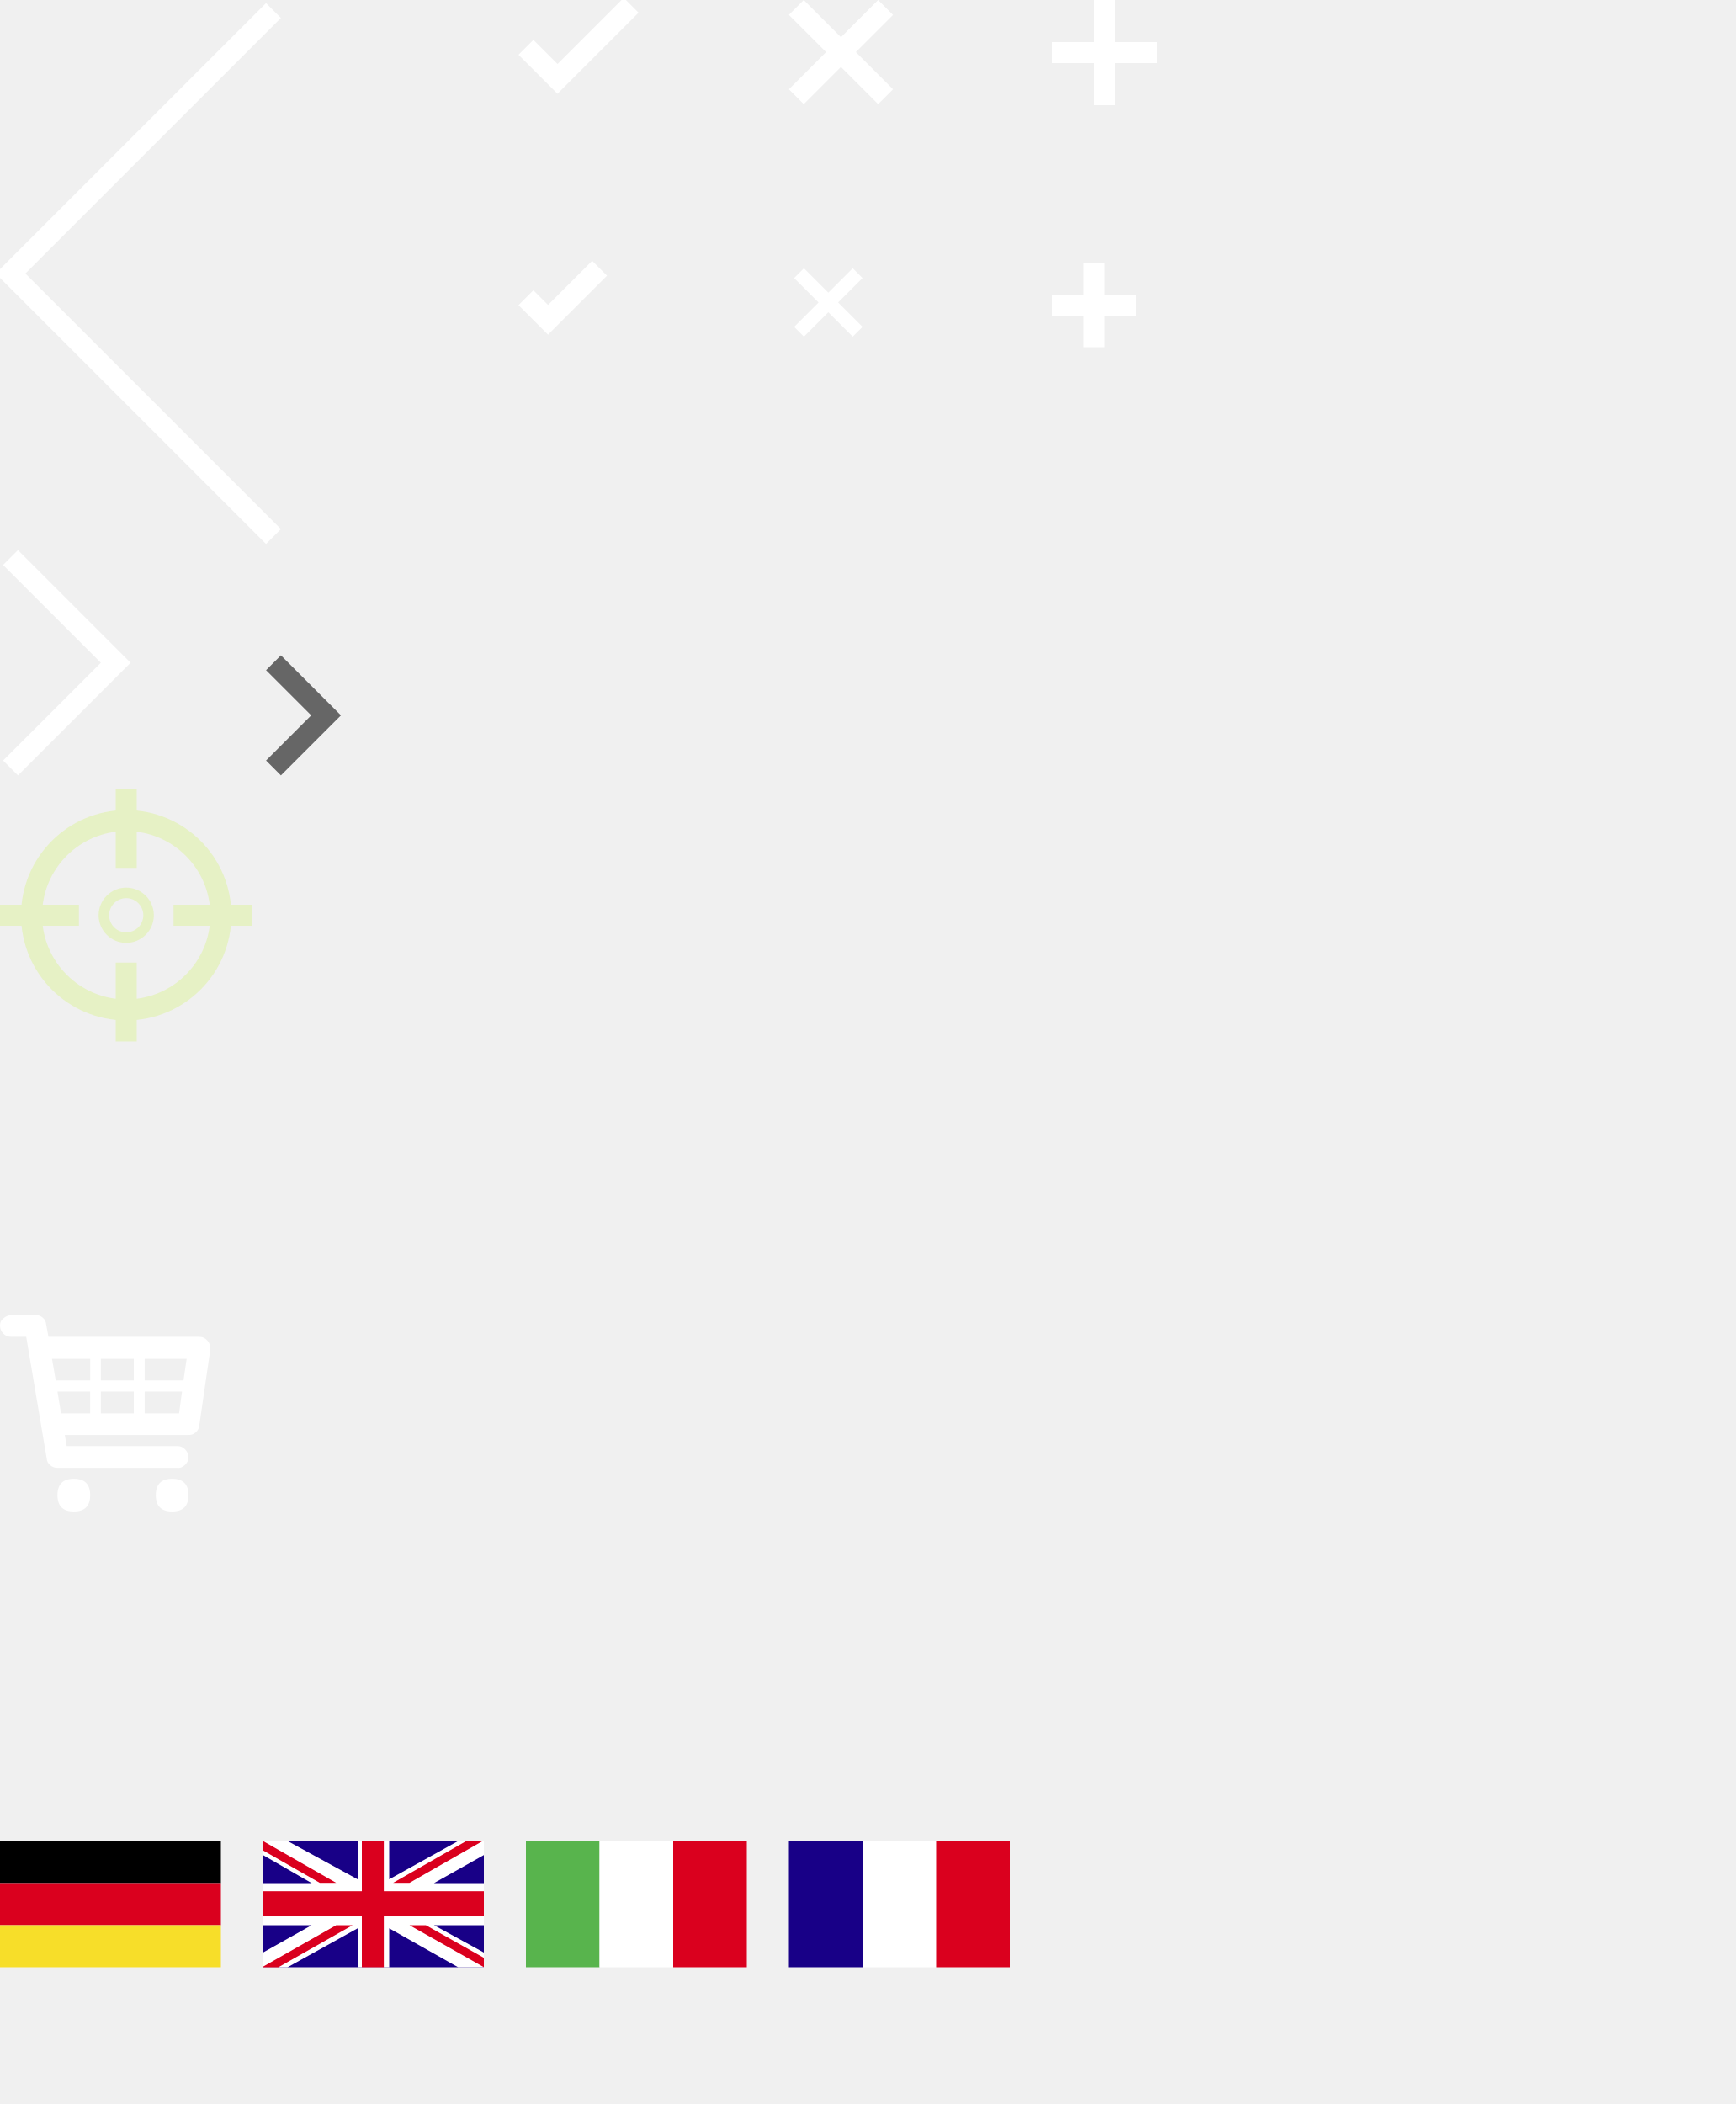
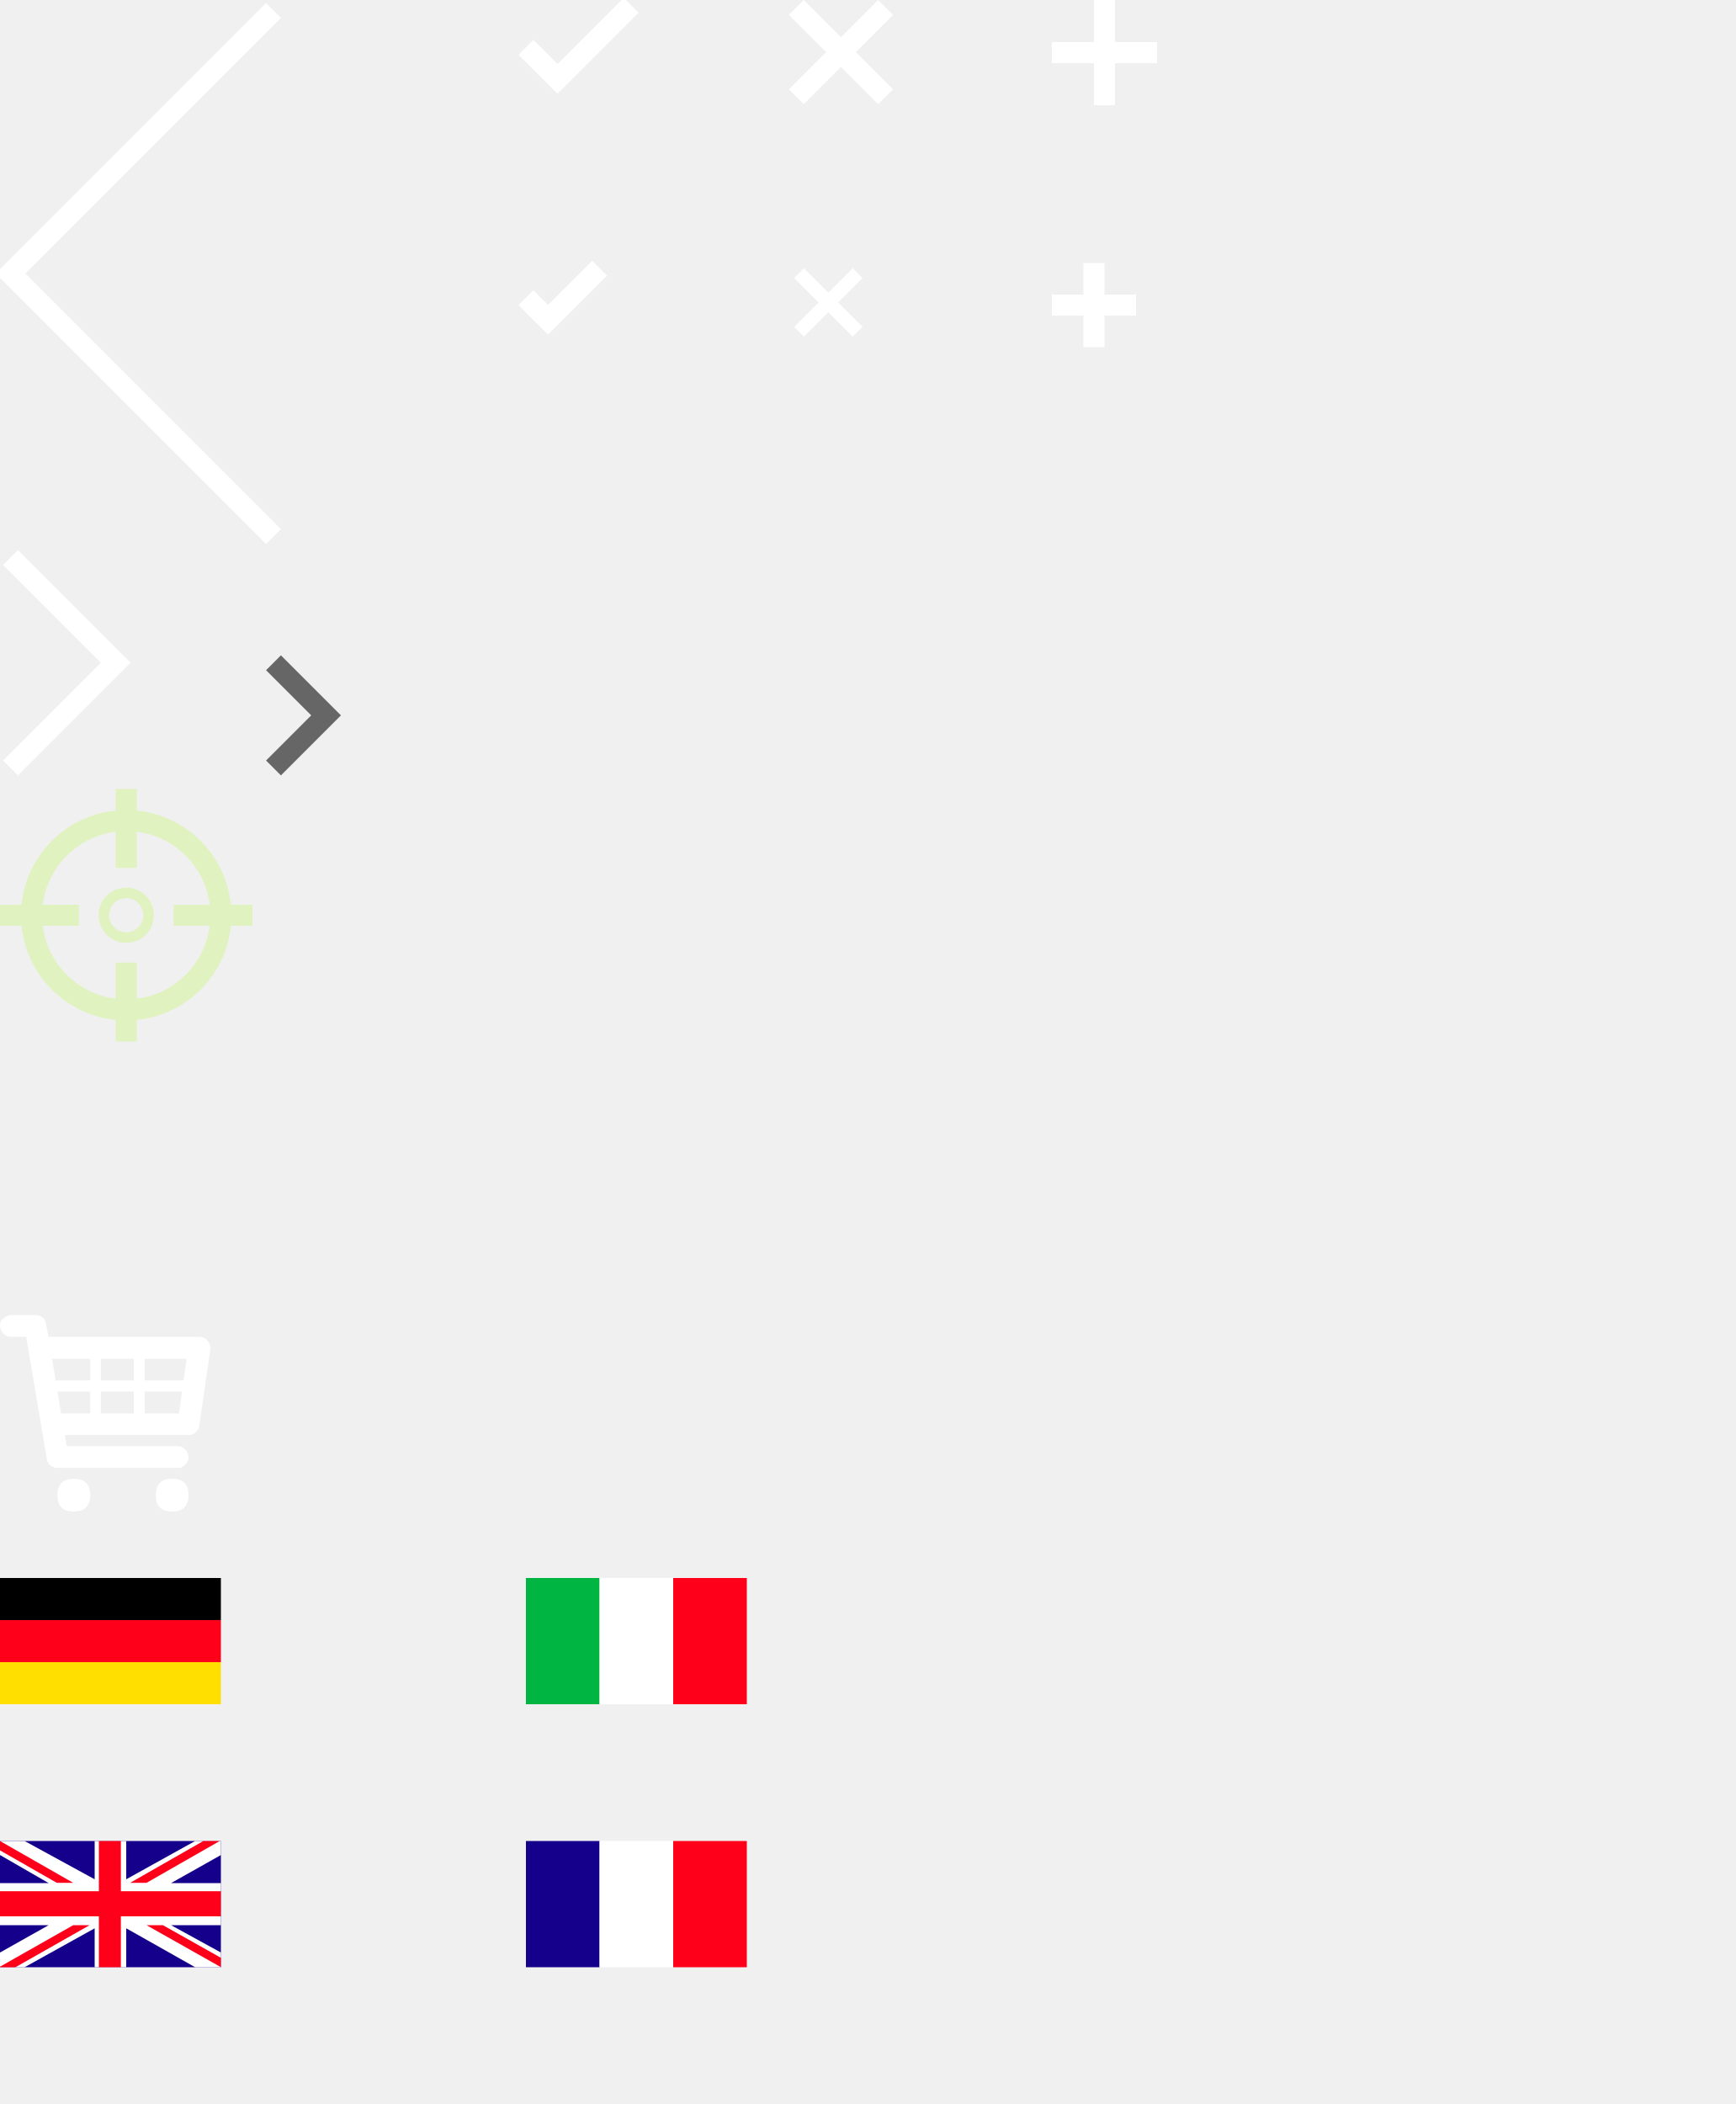
<svg xmlns="http://www.w3.org/2000/svg" version="1.1" x="0px" y="0px" width="165px" height="200px" viewBox="0 0 165 200" enable-background="new 0 0 165 200" xml:space="preserve">
  <g id="BACKGROUND" display="none">
    <rect display="inline" fill="#808080" width="165" height="1350" />
  </g>
  <g id="ELEMENTS">
    <g>
      <rect x="100" y="28" fill="#FFFFFF" width="8" height="2" />
      <rect x="103" y="25" fill="#FFFFFF" width="2" height="8" />
    </g>
    <polygon fill="#FFFFFF" points="84.899,1.416 83.484,0 79.949,3.536 76.414,0 75,1.416 78.535,4.951 75,8.486 76.414,9.9    79.949,6.365 83.484,9.9 84.899,8.486 81.364,4.951  " />
    <polygon fill="#FFFFFF" points="82,26.431 81.07,25.5 78.749,27.821 76.428,25.5 75.5,26.431 77.821,28.751 75.5,31.073 76.428,32    78.749,29.679 81.07,32 82,31.073 79.679,28.751  " />
    <g>
      <rect x="100" y="4" fill="#FFFFFF" width="10" height="2" />
      <rect x="104" fill="#FFFFFF" width="2" height="10" />
    </g>
    <g>
-       <circle fill="none" stroke="#E6F1C5" stroke-width="2" stroke-miterlimit="10" cx="12" cy="87" r="9" />
+       <circle fill="none" stroke="#E0F2BF" stroke-width="2" stroke-miterlimit="10" cx="12" cy="87" r="9" />
      <g>
-         <path fill="#E6F1C5" d="M12,85.375c0.896,0,1.625,0.729,1.625,1.625S12.896,88.625,12,88.625S10.375,87.896,10.375,87     S11.104,85.375,12,85.375 M12,84.375c-1.45,0-2.625,1.175-2.625,2.625S10.55,89.625,12,89.625S14.625,88.45,14.625,87     S13.45,84.375,12,84.375L12,84.375z" />
+         <path fill="#E0F2BF" d="M12,85.375c0.896,0,1.625,0.729,1.625,1.625S12.896,88.625,12,88.625S10.375,87.896,10.375,87     S11.104,85.375,12,85.375 M12,84.375c-1.45,0-2.625,1.175-2.625,2.625S10.55,89.625,12,89.625S14.625,88.45,14.625,87     S13.45,84.375,12,84.375L12,84.375z" />
      </g>
-       <line fill="none" stroke="#E6F1C5" stroke-width="2" stroke-miterlimit="10" x1="12" y1="75" x2="12" y2="82.5" />
-       <line fill="none" stroke="#E6F1C5" stroke-width="2" stroke-miterlimit="10" x1="12" y1="91.5" x2="12" y2="99" />
-       <line fill="none" stroke="#E6F1C5" stroke-width="2" stroke-miterlimit="10" x1="24" y1="87" x2="16.5" y2="87" />
-       <line fill="none" stroke="#E6F1C5" stroke-width="2" stroke-miterlimit="10" x1="7.5" y1="87" x2="0" y2="87" />
+       <line fill="none" stroke="#E0F2BF" stroke-width="2" stroke-miterlimit="10" x1="12" y1="75" x2="12" y2="82.5" />
+       <line fill="none" stroke="#E0F2BF" stroke-width="2" stroke-miterlimit="10" x1="12" y1="91.5" x2="12" y2="99" />
+       <line fill="none" stroke="#E0F2BF" stroke-width="2" stroke-miterlimit="10" x1="24" y1="87" x2="16.5" y2="87" />
+       <line fill="none" stroke="#E0F2BF" stroke-width="2" stroke-miterlimit="10" x1="7.5" y1="87" x2="0" y2="87" />
    </g>
    <polyline fill="none" stroke="#FFFFFF" stroke-width="2" stroke-miterlimit="10" points="1,53 11,63 1,73  " />
    <polyline fill="none" stroke="#666666" stroke-width="2" stroke-miterlimit="10" points="26,63 31,68 26,73  " />
    <polyline fill="none" stroke="#FFFFFF" stroke-width="2" stroke-miterlimit="10" points="26,51 1,26 26,1  " />
    <polyline fill="none" stroke="#FFFFFF" stroke-width="2" stroke-miterlimit="10" points="60,0.5 53,7.5 50,4.5  " />
    <polyline fill="none" stroke="#FFFFFF" stroke-width="2" stroke-miterlimit="10" points="57,25.5 52.1,30.4 50,28.3  " />
    <g>
      <path fill="#FFFFFF" d="M18.94,127.074c0.305,0,0.564,0.12,0.777,0.358c0.212,0.24,0.305,0.52,0.279,0.838l-1.056,7.275    c-0.027,0.241-0.14,0.447-0.34,0.619c-0.2,0.173-0.425,0.253-0.678,0.24H6.162l0.18,1.057h10.525c0.292,0,0.538,0.106,0.737,0.319    c0.2,0.212,0.306,0.451,0.318,0.717c0.014,0.266-0.092,0.513-0.318,0.738c-0.226,0.225-0.472,0.326-0.737,0.298H5.463    c-0.266,0-0.498-0.086-0.698-0.26c-0.2-0.171-0.306-0.371-0.319-0.597l-1.953-11.603H1.058c-0.292,0-0.538-0.1-0.737-0.298    c-0.2-0.2-0.306-0.447-0.32-0.739c-0.014-0.291,0.093-0.53,0.32-0.716c0.225-0.188,0.471-0.292,0.737-0.32H3.37    c0.252,0,0.479,0.079,0.678,0.24c0.199,0.16,0.312,0.372,0.338,0.638l0.22,1.196H18.94z M8.573,129.166H4.945l0.359,2.094    c0.04-0.027,0.093-0.04,0.16-0.04h3.11V129.166z M5.463,132.276l0.339,2.074h2.771v-2.074H5.463z M5.463,142.125    c0-1.036,0.518-1.556,1.555-1.556c1.037,0,1.555,0.52,1.555,1.556c0,1.035-0.518,1.554-1.555,1.554    C5.981,143.679,5.463,143.161,5.463,142.125z M12.719,129.166H9.591v2.054h3.128V129.166z M12.719,132.276H9.591v2.074h3.128    V132.276z M17.744,129.166h-3.987v2.054h3.688L17.744,129.166z M13.756,134.35h3.268l0.281-2.074h-3.549V134.35z M14.812,142.125    c0-1.036,0.519-1.556,1.555-1.556c1.036,0,1.554,0.52,1.554,1.556c0,1.035-0.518,1.554-1.554,1.554    C15.331,143.679,14.812,143.161,14.812,142.125z" />
    </g>
    <g>
-       <rect y="175" width="21" height="3.999" />
-       <rect y="178.999" fill="#DA001E" width="21" height="4.001" />
-       <rect y="183" fill="#F7DE29" width="21" height="4" />
-     </g>
-     <g>
-       <rect x="25" y="175" fill="#180087" width="21" height="12" />
-       <polygon fill="#FFFFFF" points="46,179 41.263,179 46,176.334 46,175 43.554,175 37,178.639 37,175 34,175 34,178.639 27.336,175     25,175 25,176.334 29.626,179 25,179 25,183 29.627,183 25,185.602 25,187 27.336,187 34,183.299 34,187 37,187 37,183.298     43.554,187 46,187 46,185.602 41.262,183 46,183   " />
-       <polygon fill="#DA001E" points="36.49,175 36.49,179.775 46,179.775 46,182.161 36.49,182.161 36.49,187 34.4,187 34.4,182.161     25,182.161 25,179.775 34.4,179.775 34.4,175   " />
-       <polygon fill="#DA001E" points="31.963,178.978 30.406,178.978 25,175.891 25,175   " />
-       <polygon fill="#DA001E" points="45.889,175 38.927,178.978 37.37,178.978 44.332,175   " />
-       <polygon fill="#DA001E" points="46,186.102 40.483,183 38.927,183 46,186.992   " />
-       <polygon fill="#DA001E" points="31.963,183 25,186.947 25,187 26.465,187 33.521,183   " />
-     </g>
-     <g>
-       <rect x="50" y="175" fill="#58B44D" width="7" height="12" />
+       <rect y="150" width="21" height="3.999" />
+       <rect y="153.999" fill="#FE0019" width="21" height="4.001" />
+       <rect y="158" fill="#FFDF00" width="21" height="4" />
+     </g>
+     <g>
+       <rect y="175" fill="#15008B" width="21" height="12" />
+       <polygon fill="#FFFFFF" points="21,179 16.263,179 21,176.334 21,175 18.554,175 12,178.639 12,175 9,175 9,178.639 2.336,175     0,175 0,176.334 4.626,179 0,179 0,183 4.627,183 0,185.602 0,187 2.336,187 9,183.299 9,187 12,187 12,183.298 18.554,187     21,187 21,185.602 16.262,183 21,183   " />
+       <polygon fill="#FE0019" points="11.49,175 11.49,179.775 21,179.775 21,182.161 11.49,182.161 11.49,187 9.4,187 9.4,182.161     0,182.161 0,179.775 9.4,179.775 9.4,175   " />
+       <polygon fill="#FE0019" points="6.963,178.978 5.406,178.978 0,175.891 0,175   " />
+       <polygon fill="#FE0019" points="20.889,175 13.927,178.978 12.37,178.978 19.332,175   " />
+       <polygon fill="#FE0019" points="21,186.102 15.483,183 13.927,183 21,186.992   " />
+       <polygon fill="#FE0019" points="6.963,183 0,186.947 0,187 1.465,187 8.521,183   " />
+     </g>
+     <g>
+       <rect x="50" y="150" fill="#00B542" width="7" height="12" />
+       <rect x="57" y="150" fill="#FFFFFF" width="7" height="12" />
+       <rect x="64" y="150" fill="#FE0019" width="7" height="12" />
+     </g>
+     <g>
+       <rect x="50" y="175" fill="#15008B" width="7" height="12" />
      <rect x="57" y="175" fill="#FFFFFF" width="7" height="12" />
-       <rect x="64" y="175" fill="#DA001E" width="7" height="12" />
-     </g>
-     <g>
-       <rect x="75" y="175" fill="#180087" width="7" height="12" />
-       <rect x="82" y="175" fill="#FFFFFF" width="7" height="12" />
-       <rect x="89" y="175" fill="#DA001E" width="7" height="12" />
+       <rect x="64" y="175" fill="#FE0019" width="7" height="12" />
    </g>
  </g>
  <g id="GRID" display="none">
    <line display="inline" fill="none" stroke="#00FFFF" x1="-80" y1="-0.5" x2="718" y2="-0.5" />
    <text transform="matrix(1 0 0 1 -86.104 1)" display="inline" fill="#00FFFF" font-family="'Silkscreen'" font-size="8">0</text>
    <text transform="matrix(1 0 0 1 -86.3281 -16)" display="inline" fill="#00FFFF" font-family="'Silkscreen'" font-size="8">Y</text>
    <text transform="matrix(1 0 0 1 -2 -83.6201)" display="inline" fill="#00FFFF" font-family="'Silkscreen'" font-size="8">0</text>
    <text transform="matrix(1 0 0 1 -22 -83.6201)" display="inline" fill="#00FFFF" font-family="'Silkscreen'" font-size="8">X</text>
-     <line display="inline" fill="none" stroke="#A6FFFF" x1="-80" y1="24.5" x2="718" y2="24.5" />
-     <text transform="matrix(1 0 0 1 -90.208 26)" display="inline" fill="#A6FFFF" font-family="'Silkscreen'" font-size="8">25</text>
-     <line display="inline" fill="none" stroke="#A6FFFF" x1="-80" y1="49.5" x2="718" y2="49.5" />
-     <text transform="matrix(1 0 0 1 -90.208 51)" display="inline" fill="#A6FFFF" font-family="'Silkscreen'" font-size="8">50</text>
-     <line display="inline" fill="none" stroke="#A6FFFF" x1="-80" y1="74.5" x2="718" y2="74.5" />
-     <text transform="matrix(1 0 0 1 -90.208 76)" display="inline" fill="#A6FFFF" font-family="'Silkscreen'" font-size="8">75</text>
+     <line display="inline" fill="none" stroke="#6BFFFF" x1="-80" y1="24.5" x2="718" y2="24.5" />
+     <text transform="matrix(1 0 0 1 -90.208 26)" display="inline" fill="#6BFFFF" font-family="'Silkscreen'" font-size="8">25</text>
+     <line display="inline" fill="none" stroke="#6BFFFF" x1="-80" y1="49.5" x2="718" y2="49.5" />
+     <text transform="matrix(1 0 0 1 -90.208 51)" display="inline" fill="#6BFFFF" font-family="'Silkscreen'" font-size="8">50</text>
+     <line display="inline" fill="none" stroke="#6BFFFF" x1="-80" y1="74.5" x2="718" y2="74.5" />
+     <text transform="matrix(1 0 0 1 -90.208 76)" display="inline" fill="#6BFFFF" font-family="'Silkscreen'" font-size="8">75</text>
    <line display="inline" fill="none" stroke="#00FFFF" x1="-80" y1="99.5" x2="718" y2="99.5" />
    <text transform="matrix(1 0 0 1 -94.3115 101)" display="inline" fill="#00FFFF" font-family="'Silkscreen'" font-size="8">100</text>
-     <line display="inline" fill="none" stroke="#A6FFFF" x1="-80" y1="124.5" x2="718" y2="124.5" />
-     <text transform="matrix(1 0 0 1 -94.3115 126)" display="inline" fill="#A6FFFF" font-family="'Silkscreen'" font-size="8">125</text>
-     <line display="inline" fill="none" stroke="#A6FFFF" x1="-80" y1="149.5" x2="718" y2="149.5" />
-     <text transform="matrix(1 0 0 1 -94.3115 151)" display="inline" fill="#A6FFFF" font-family="'Silkscreen'" font-size="8">150</text>
-     <line display="inline" fill="none" stroke="#A6FFFF" x1="-80" y1="174.5" x2="718" y2="174.5" />
-     <text transform="matrix(1 0 0 1 -94.3115 176)" display="inline" fill="#A6FFFF" font-family="'Silkscreen'" font-size="8">175</text>
+     <line display="inline" fill="none" stroke="#6BFFFF" x1="-80" y1="124.5" x2="718" y2="124.5" />
+     <text transform="matrix(1 0 0 1 -94.3115 126)" display="inline" fill="#6BFFFF" font-family="'Silkscreen'" font-size="8">125</text>
+     <line display="inline" fill="none" stroke="#6BFFFF" x1="-80" y1="149.5" x2="718" y2="149.5" />
+     <text transform="matrix(1 0 0 1 -94.3115 151)" display="inline" fill="#6BFFFF" font-family="'Silkscreen'" font-size="8">150</text>
+     <line display="inline" fill="none" stroke="#6BFFFF" x1="-80" y1="174.5" x2="718" y2="174.5" />
+     <text transform="matrix(1 0 0 1 -94.3115 176)" display="inline" fill="#6BFFFF" font-family="'Silkscreen'" font-size="8">175</text>
    <line display="inline" fill="none" stroke="#00FFFF" x1="-80" y1="199.5" x2="718" y2="199.5" />
    <text transform="matrix(1 0 0 1 -94.3115 201)" display="inline" fill="#00FFFF" font-family="'Silkscreen'" font-size="8">200</text>
-     <line display="inline" fill="none" stroke="#A6FFFF" x1="-80" y1="224.5" x2="718" y2="224.5" />
-     <text transform="matrix(1 0 0 1 -94.3115 226)" display="inline" fill="#A6FFFF" font-family="'Silkscreen'" font-size="8">225</text>
-     <line display="inline" fill="none" stroke="#A6FFFF" x1="-80" y1="249.5" x2="718" y2="249.5" />
-     <text transform="matrix(1 0 0 1 -94.3115 251)" display="inline" fill="#A6FFFF" font-family="'Silkscreen'" font-size="8">250</text>
-     <line display="inline" fill="none" stroke="#A6FFFF" x1="-80" y1="274.5" x2="718" y2="274.5" />
-     <text transform="matrix(1 0 0 1 -94.3115 276)" display="inline" fill="#A6FFFF" font-family="'Silkscreen'" font-size="8">275</text>
+     <line display="inline" fill="none" stroke="#6BFFFF" x1="-80" y1="224.5" x2="718" y2="224.5" />
+     <text transform="matrix(1 0 0 1 -94.3115 226)" display="inline" fill="#6BFFFF" font-family="'Silkscreen'" font-size="8">225</text>
+     <line display="inline" fill="none" stroke="#6BFFFF" x1="-80" y1="249.5" x2="718" y2="249.5" />
+     <text transform="matrix(1 0 0 1 -94.3115 251)" display="inline" fill="#6BFFFF" font-family="'Silkscreen'" font-size="8">250</text>
+     <line display="inline" fill="none" stroke="#6BFFFF" x1="-80" y1="274.5" x2="718" y2="274.5" />
+     <text transform="matrix(1 0 0 1 -94.3115 276)" display="inline" fill="#6BFFFF" font-family="'Silkscreen'" font-size="8">275</text>
    <line display="inline" fill="none" stroke="#00FFFF" x1="-80" y1="299.5" x2="718" y2="299.5" />
    <text transform="matrix(1 0 0 1 -94.3115 301)" display="inline" fill="#00FFFF" font-family="'Silkscreen'" font-size="8">300</text>
-     <line display="inline" fill="none" stroke="#A6FFFF" x1="-80" y1="324.5" x2="718" y2="324.5" />
-     <text transform="matrix(1 0 0 1 -94.3115 326)" display="inline" fill="#A6FFFF" font-family="'Silkscreen'" font-size="8">325</text>
-     <line display="inline" fill="none" stroke="#A6FFFF" x1="-80" y1="349.5" x2="718" y2="349.5" />
-     <text transform="matrix(1 0 0 1 -94.3115 351)" display="inline" fill="#A6FFFF" font-family="'Silkscreen'" font-size="8">350</text>
-     <line display="inline" fill="none" stroke="#A6FFFF" x1="-80" y1="374.5" x2="718" y2="374.5" />
-     <text transform="matrix(1 0 0 1 -94.3115 376)" display="inline" fill="#A6FFFF" font-family="'Silkscreen'" font-size="8">375</text>
+     <line display="inline" fill="none" stroke="#6BFFFF" x1="-80" y1="324.5" x2="718" y2="324.5" />
+     <text transform="matrix(1 0 0 1 -94.3115 326)" display="inline" fill="#6BFFFF" font-family="'Silkscreen'" font-size="8">325</text>
+     <line display="inline" fill="none" stroke="#6BFFFF" x1="-80" y1="349.5" x2="718" y2="349.5" />
+     <text transform="matrix(1 0 0 1 -94.3115 351)" display="inline" fill="#6BFFFF" font-family="'Silkscreen'" font-size="8">350</text>
+     <line display="inline" fill="none" stroke="#6BFFFF" x1="-80" y1="374.5" x2="718" y2="374.5" />
+     <text transform="matrix(1 0 0 1 -94.3115 376)" display="inline" fill="#6BFFFF" font-family="'Silkscreen'" font-size="8">375</text>
    <line display="inline" fill="none" stroke="#00FFFF" x1="-80" y1="399.5" x2="718" y2="399.5" />
    <text transform="matrix(1 0 0 1 -94.3115 401)" display="inline" fill="#00FFFF" font-family="'Silkscreen'" font-size="8">400</text>
-     <line display="inline" fill="none" stroke="#A6FFFF" x1="-80" y1="424.5" x2="718" y2="424.5" />
-     <text transform="matrix(1 0 0 1 -94.3115 426)" display="inline" fill="#A6FFFF" font-family="'Silkscreen'" font-size="8">425</text>
-     <line display="inline" fill="none" stroke="#A6FFFF" x1="-80" y1="449.5" x2="718" y2="449.5" />
-     <text transform="matrix(1 0 0 1 -94.3115 451)" display="inline" fill="#A6FFFF" font-family="'Silkscreen'" font-size="8">450</text>
-     <line display="inline" fill="none" stroke="#A6FFFF" x1="-80" y1="474.5" x2="718" y2="474.5" />
-     <text transform="matrix(1 0 0 1 -94.3115 476)" display="inline" fill="#A6FFFF" font-family="'Silkscreen'" font-size="8">475</text>
+     <line display="inline" fill="none" stroke="#6BFFFF" x1="-80" y1="424.5" x2="718" y2="424.5" />
+     <text transform="matrix(1 0 0 1 -94.3115 426)" display="inline" fill="#6BFFFF" font-family="'Silkscreen'" font-size="8">425</text>
+     <line display="inline" fill="none" stroke="#6BFFFF" x1="-80" y1="449.5" x2="718" y2="449.5" />
+     <text transform="matrix(1 0 0 1 -94.3115 451)" display="inline" fill="#6BFFFF" font-family="'Silkscreen'" font-size="8">450</text>
+     <line display="inline" fill="none" stroke="#6BFFFF" x1="-80" y1="474.5" x2="718" y2="474.5" />
+     <text transform="matrix(1 0 0 1 -94.3115 476)" display="inline" fill="#6BFFFF" font-family="'Silkscreen'" font-size="8">475</text>
    <line display="inline" fill="none" stroke="#00FFFF" x1="-80" y1="499.5" x2="718" y2="499.5" />
    <text transform="matrix(1 0 0 1 -94.3115 501)" display="inline" fill="#00FFFF" font-family="'Silkscreen'" font-size="8">500</text>
-     <line display="inline" fill="none" stroke="#A6FFFF" x1="-80" y1="524.5" x2="718" y2="524.5" />
-     <text transform="matrix(1 0 0 1 -94.3115 526)" display="inline" fill="#A6FFFF" font-family="'Silkscreen'" font-size="8">525</text>
-     <line display="inline" fill="none" stroke="#A6FFFF" x1="-80" y1="549.5" x2="718" y2="549.5" />
-     <text transform="matrix(1 0 0 1 -94.3115 551)" display="inline" fill="#A6FFFF" font-family="'Silkscreen'" font-size="8">550</text>
-     <line display="inline" fill="none" stroke="#A6FFFF" x1="-80" y1="574.5" x2="718" y2="574.5" />
-     <text transform="matrix(1 0 0 1 -94.3115 576)" display="inline" fill="#A6FFFF" font-family="'Silkscreen'" font-size="8">575</text>
+     <line display="inline" fill="none" stroke="#6BFFFF" x1="-80" y1="524.5" x2="718" y2="524.5" />
+     <text transform="matrix(1 0 0 1 -94.3115 526)" display="inline" fill="#6BFFFF" font-family="'Silkscreen'" font-size="8">525</text>
+     <line display="inline" fill="none" stroke="#6BFFFF" x1="-80" y1="549.5" x2="718" y2="549.5" />
+     <text transform="matrix(1 0 0 1 -94.3115 551)" display="inline" fill="#6BFFFF" font-family="'Silkscreen'" font-size="8">550</text>
+     <line display="inline" fill="none" stroke="#6BFFFF" x1="-80" y1="574.5" x2="718" y2="574.5" />
+     <text transform="matrix(1 0 0 1 -94.3115 576)" display="inline" fill="#6BFFFF" font-family="'Silkscreen'" font-size="8">575</text>
    <line display="inline" fill="none" stroke="#00FFFF" x1="-80" y1="599.5" x2="718" y2="599.5" />
    <text transform="matrix(1 0 0 1 -94.3115 601)" display="inline" fill="#00FFFF" font-family="'Silkscreen'" font-size="8">600</text>
-     <line display="inline" fill="none" stroke="#A6FFFF" x1="-80" y1="624.5" x2="718" y2="624.5" />
-     <text transform="matrix(1 0 0 1 -94.3115 626)" display="inline" fill="#A6FFFF" font-family="'Silkscreen'" font-size="8">625</text>
-     <line display="inline" fill="none" stroke="#A6FFFF" x1="-80" y1="649.5" x2="718" y2="649.5" />
-     <text transform="matrix(1 0 0 1 -94.3115 651)" display="inline" fill="#A6FFFF" font-family="'Silkscreen'" font-size="8">650</text>
-     <line display="inline" fill="none" stroke="#A6FFFF" x1="-80" y1="674.5" x2="718" y2="674.5" />
-     <text transform="matrix(1 0 0 1 -94.3115 676)" display="inline" fill="#A6FFFF" font-family="'Silkscreen'" font-size="8">675</text>
+     <line display="inline" fill="none" stroke="#6BFFFF" x1="-80" y1="624.5" x2="718" y2="624.5" />
+     <text transform="matrix(1 0 0 1 -94.3115 626)" display="inline" fill="#6BFFFF" font-family="'Silkscreen'" font-size="8">625</text>
+     <line display="inline" fill="none" stroke="#6BFFFF" x1="-80" y1="649.5" x2="718" y2="649.5" />
+     <text transform="matrix(1 0 0 1 -94.3115 651)" display="inline" fill="#6BFFFF" font-family="'Silkscreen'" font-size="8">650</text>
+     <line display="inline" fill="none" stroke="#6BFFFF" x1="-80" y1="674.5" x2="718" y2="674.5" />
+     <text transform="matrix(1 0 0 1 -94.3115 676)" display="inline" fill="#6BFFFF" font-family="'Silkscreen'" font-size="8">675</text>
    <line display="inline" fill="none" stroke="#00FFFF" x1="-80" y1="699.5" x2="718" y2="699.5" />
    <text transform="matrix(1 0 0 1 -94.3115 701)" display="inline" fill="#00FFFF" font-family="'Silkscreen'" font-size="8">700</text>
-     <line display="inline" fill="none" stroke="#A6FFFF" x1="-80" y1="724.5" x2="718" y2="724.5" />
-     <text transform="matrix(1 0 0 1 -94.3115 726)" display="inline" fill="#A6FFFF" font-family="'Silkscreen'" font-size="8">725</text>
-     <line display="inline" fill="none" stroke="#A6FFFF" x1="-80" y1="749.5" x2="718" y2="749.5" />
-     <text transform="matrix(1 0 0 1 -94.3115 751)" display="inline" fill="#A6FFFF" font-family="'Silkscreen'" font-size="8">750</text>
-     <line display="inline" fill="none" stroke="#A6FFFF" x1="-80" y1="774.5" x2="718" y2="774.5" />
-     <text transform="matrix(1 0 0 1 -94.3115 776)" display="inline" fill="#A6FFFF" font-family="'Silkscreen'" font-size="8">775</text>
+     <line display="inline" fill="none" stroke="#6BFFFF" x1="-80" y1="724.5" x2="718" y2="724.5" />
+     <text transform="matrix(1 0 0 1 -94.3115 726)" display="inline" fill="#6BFFFF" font-family="'Silkscreen'" font-size="8">725</text>
+     <line display="inline" fill="none" stroke="#6BFFFF" x1="-80" y1="749.5" x2="718" y2="749.5" />
+     <text transform="matrix(1 0 0 1 -94.3115 751)" display="inline" fill="#6BFFFF" font-family="'Silkscreen'" font-size="8">750</text>
+     <line display="inline" fill="none" stroke="#6BFFFF" x1="-80" y1="774.5" x2="718" y2="774.5" />
+     <text transform="matrix(1 0 0 1 -94.3115 776)" display="inline" fill="#6BFFFF" font-family="'Silkscreen'" font-size="8">775</text>
    <line display="inline" fill="none" stroke="#00FFFF" x1="-80" y1="799.5" x2="718" y2="799.5" />
    <text transform="matrix(1 0 0 1 -94.3115 801)" display="inline" fill="#00FFFF" font-family="'Silkscreen'" font-size="8">800</text>
-     <line display="inline" fill="none" stroke="#A6FFFF" x1="-80" y1="824.5" x2="718" y2="824.5" />
-     <text transform="matrix(1 0 0 1 -94.3115 826)" display="inline" fill="#A6FFFF" font-family="'Silkscreen'" font-size="8">825</text>
-     <line display="inline" fill="none" stroke="#A6FFFF" x1="-80" y1="849.5" x2="718" y2="849.5" />
-     <text transform="matrix(1 0 0 1 -94.3115 851)" display="inline" fill="#A6FFFF" font-family="'Silkscreen'" font-size="8">850</text>
-     <line display="inline" fill="none" stroke="#A6FFFF" x1="-80" y1="874.5" x2="718" y2="874.5" />
-     <text transform="matrix(1 0 0 1 -94.3115 876)" display="inline" fill="#A6FFFF" font-family="'Silkscreen'" font-size="8">875</text>
+     <line display="inline" fill="none" stroke="#6BFFFF" x1="-80" y1="824.5" x2="718" y2="824.5" />
+     <text transform="matrix(1 0 0 1 -94.3115 826)" display="inline" fill="#6BFFFF" font-family="'Silkscreen'" font-size="8">825</text>
+     <line display="inline" fill="none" stroke="#6BFFFF" x1="-80" y1="849.5" x2="718" y2="849.5" />
+     <text transform="matrix(1 0 0 1 -94.3115 851)" display="inline" fill="#6BFFFF" font-family="'Silkscreen'" font-size="8">850</text>
+     <line display="inline" fill="none" stroke="#6BFFFF" x1="-80" y1="874.5" x2="718" y2="874.5" />
+     <text transform="matrix(1 0 0 1 -94.3115 876)" display="inline" fill="#6BFFFF" font-family="'Silkscreen'" font-size="8">875</text>
    <line display="inline" fill="none" stroke="#00FFFF" x1="-80" y1="899.5" x2="718" y2="899.5" />
    <text transform="matrix(1 0 0 1 -94.3115 901)" display="inline" fill="#00FFFF" font-family="'Silkscreen'" font-size="8">900</text>
-     <line display="inline" fill="none" stroke="#A6FFFF" x1="-80" y1="924.5" x2="718" y2="924.5" />
-     <text transform="matrix(1 0 0 1 -94.3115 926)" display="inline" fill="#A6FFFF" font-family="'Silkscreen'" font-size="8">925</text>
-     <line display="inline" fill="none" stroke="#A6FFFF" x1="-80" y1="949.5" x2="718" y2="949.5" />
-     <text transform="matrix(1 0 0 1 -94.3115 951)" display="inline" fill="#A6FFFF" font-family="'Silkscreen'" font-size="8">950</text>
-     <line display="inline" fill="none" stroke="#A6FFFF" x1="-80" y1="974.5" x2="718" y2="974.5" />
-     <text transform="matrix(1 0 0 1 -94.3115 976)" display="inline" fill="#A6FFFF" font-family="'Silkscreen'" font-size="8">975</text>
+     <line display="inline" fill="none" stroke="#6BFFFF" x1="-80" y1="924.5" x2="718" y2="924.5" />
+     <text transform="matrix(1 0 0 1 -94.3115 926)" display="inline" fill="#6BFFFF" font-family="'Silkscreen'" font-size="8">925</text>
+     <line display="inline" fill="none" stroke="#6BFFFF" x1="-80" y1="949.5" x2="718" y2="949.5" />
+     <text transform="matrix(1 0 0 1 -94.3115 951)" display="inline" fill="#6BFFFF" font-family="'Silkscreen'" font-size="8">950</text>
+     <line display="inline" fill="none" stroke="#6BFFFF" x1="-80" y1="974.5" x2="718" y2="974.5" />
+     <text transform="matrix(1 0 0 1 -94.3115 976)" display="inline" fill="#6BFFFF" font-family="'Silkscreen'" font-size="8">975</text>
    <line display="inline" fill="none" stroke="#00FFFF" x1="-80" y1="999.5" x2="718" y2="999.5" />
    <text transform="matrix(1 0 0 1 -98.4155 1001)" display="inline" fill="#00FFFF" font-family="'Silkscreen'" font-size="8">1000</text>
-     <line display="inline" fill="none" stroke="#A6FFFF" x1="-80" y1="1024.5" x2="718" y2="1024.5" />
-     <text transform="matrix(1 0 0 1 -98.4155 1026)" display="inline" fill="#A6FFFF" font-family="'Silkscreen'" font-size="8">1025</text>
-     <line display="inline" fill="none" stroke="#A6FFFF" x1="-80" y1="1049.5" x2="718" y2="1049.5" />
-     <text transform="matrix(1 0 0 1 -98.4155 1051)" display="inline" fill="#A6FFFF" font-family="'Silkscreen'" font-size="8">1050</text>
-     <line display="inline" fill="none" stroke="#A6FFFF" x1="-80" y1="1074.5" x2="718" y2="1074.5" />
-     <text transform="matrix(1 0 0 1 -98.4155 1076)" display="inline" fill="#A6FFFF" font-family="'Silkscreen'" font-size="8">1075</text>
+     <line display="inline" fill="none" stroke="#6BFFFF" x1="-80" y1="1024.5" x2="718" y2="1024.5" />
+     <text transform="matrix(1 0 0 1 -98.4155 1026)" display="inline" fill="#6BFFFF" font-family="'Silkscreen'" font-size="8">1025</text>
+     <line display="inline" fill="none" stroke="#6BFFFF" x1="-80" y1="1049.5" x2="718" y2="1049.5" />
+     <text transform="matrix(1 0 0 1 -98.4155 1051)" display="inline" fill="#6BFFFF" font-family="'Silkscreen'" font-size="8">1050</text>
+     <line display="inline" fill="none" stroke="#6BFFFF" x1="-80" y1="1074.5" x2="718" y2="1074.5" />
+     <text transform="matrix(1 0 0 1 -98.4155 1076)" display="inline" fill="#6BFFFF" font-family="'Silkscreen'" font-size="8">1075</text>
    <line display="inline" fill="none" stroke="#00FFFF" x1="-80" y1="1099.5" x2="718" y2="1099.5" />
    <text transform="matrix(1 0 0 1 -98.4155 1101)" display="inline" fill="#00FFFF" font-family="'Silkscreen'" font-size="8">1100</text>
-     <line display="inline" fill="none" stroke="#A6FFFF" x1="-80" y1="1124.5" x2="718" y2="1124.5" />
-     <text transform="matrix(1 0 0 1 -98.4155 1126)" display="inline" fill="#A6FFFF" font-family="'Silkscreen'" font-size="8">1125</text>
-     <line display="inline" fill="none" stroke="#A6FFFF" x1="-80" y1="1149.5" x2="718" y2="1149.5" />
-     <text transform="matrix(1 0 0 1 -98.4155 1151)" display="inline" fill="#A6FFFF" font-family="'Silkscreen'" font-size="8">1150</text>
-     <line display="inline" fill="none" stroke="#A6FFFF" x1="-80" y1="1174.5" x2="718" y2="1174.5" />
-     <text transform="matrix(1 0 0 1 -98.4155 1176)" display="inline" fill="#A6FFFF" font-family="'Silkscreen'" font-size="8">1175</text>
+     <line display="inline" fill="none" stroke="#6BFFFF" x1="-80" y1="1124.5" x2="718" y2="1124.5" />
+     <text transform="matrix(1 0 0 1 -98.4155 1126)" display="inline" fill="#6BFFFF" font-family="'Silkscreen'" font-size="8">1125</text>
+     <line display="inline" fill="none" stroke="#6BFFFF" x1="-80" y1="1149.5" x2="718" y2="1149.5" />
+     <text transform="matrix(1 0 0 1 -98.4155 1151)" display="inline" fill="#6BFFFF" font-family="'Silkscreen'" font-size="8">1150</text>
+     <line display="inline" fill="none" stroke="#6BFFFF" x1="-80" y1="1174.5" x2="718" y2="1174.5" />
+     <text transform="matrix(1 0 0 1 -98.4155 1176)" display="inline" fill="#6BFFFF" font-family="'Silkscreen'" font-size="8">1175</text>
    <line display="inline" fill="none" stroke="#00FFFF" x1="-80" y1="1199.5" x2="718" y2="1199.5" />
    <text transform="matrix(1 0 0 1 -98.4155 1201)" display="inline" fill="#00FFFF" font-family="'Silkscreen'" font-size="8">1200</text>
-     <line display="inline" fill="none" stroke="#A6FFFF" x1="-80" y1="1224.5" x2="718" y2="1224.5" />
-     <text transform="matrix(1 0 0 1 -98.4155 1226)" display="inline" fill="#A6FFFF" font-family="'Silkscreen'" font-size="8">1225</text>
-     <line display="inline" fill="none" stroke="#A6FFFF" x1="-80" y1="1249.5" x2="718" y2="1249.5" />
-     <text transform="matrix(1 0 0 1 -98.4155 1251)" display="inline" fill="#A6FFFF" font-family="'Silkscreen'" font-size="8">1250</text>
-     <line display="inline" fill="none" stroke="#A6FFFF" x1="-80" y1="1274.5" x2="718" y2="1274.5" />
-     <text transform="matrix(1 0 0 1 -98.4155 1276)" display="inline" fill="#A6FFFF" font-family="'Silkscreen'" font-size="8">1275</text>
+     <line display="inline" fill="none" stroke="#6BFFFF" x1="-80" y1="1224.5" x2="718" y2="1224.5" />
+     <text transform="matrix(1 0 0 1 -98.4155 1226)" display="inline" fill="#6BFFFF" font-family="'Silkscreen'" font-size="8">1225</text>
+     <line display="inline" fill="none" stroke="#6BFFFF" x1="-80" y1="1249.5" x2="718" y2="1249.5" />
+     <text transform="matrix(1 0 0 1 -98.4155 1251)" display="inline" fill="#6BFFFF" font-family="'Silkscreen'" font-size="8">1250</text>
+     <line display="inline" fill="none" stroke="#6BFFFF" x1="-80" y1="1274.5" x2="718" y2="1274.5" />
+     <text transform="matrix(1 0 0 1 -98.4155 1276)" display="inline" fill="#6BFFFF" font-family="'Silkscreen'" font-size="8">1275</text>
    <line display="inline" fill="none" stroke="#00FFFF" x1="-80" y1="1299.5" x2="718" y2="1299.5" />
    <text transform="matrix(1 0 0 1 -98.4155 1301)" display="inline" fill="#00FFFF" font-family="'Silkscreen'" font-size="8">1300</text>
-     <line display="inline" fill="none" stroke="#A6FFFF" x1="-80" y1="1324.5" x2="718" y2="1324.5" />
-     <text transform="matrix(1 0 0 1 -98.4155 1326)" display="inline" fill="#A6FFFF" font-family="'Silkscreen'" font-size="8">1325</text>
-     <line display="inline" fill="none" stroke="#A6FFFF" x1="-80" y1="1349.5" x2="718" y2="1349.5" />
-     <text transform="matrix(1 0 0 1 -98.4155 1351)" display="inline" fill="#A6FFFF" font-family="'Silkscreen'" font-size="8">1350</text>
-     <line display="inline" fill="none" stroke="#A6FFFF" x1="-80" y1="1374.5" x2="718" y2="1374.5" />
-     <text transform="matrix(1 0 0 1 -98.4155 1376)" display="inline" fill="#A6FFFF" font-family="'Silkscreen'" font-size="8">1375</text>
+     <line display="inline" fill="none" stroke="#6BFFFF" x1="-80" y1="1324.5" x2="718" y2="1324.5" />
+     <text transform="matrix(1 0 0 1 -98.4155 1326)" display="inline" fill="#6BFFFF" font-family="'Silkscreen'" font-size="8">1325</text>
+     <line display="inline" fill="none" stroke="#6BFFFF" x1="-80" y1="1349.5" x2="718" y2="1349.5" />
+     <text transform="matrix(1 0 0 1 -98.4155 1351)" display="inline" fill="#6BFFFF" font-family="'Silkscreen'" font-size="8">1350</text>
+     <line display="inline" fill="none" stroke="#6BFFFF" x1="-80" y1="1374.5" x2="718" y2="1374.5" />
+     <text transform="matrix(1 0 0 1 -98.4155 1376)" display="inline" fill="#6BFFFF" font-family="'Silkscreen'" font-size="8">1375</text>
    <line display="inline" fill="none" stroke="#00FFFF" x1="-80" y1="1399.5" x2="718" y2="1399.5" />
    <text transform="matrix(1 0 0 1 -98.4155 1401)" display="inline" fill="#00FFFF" font-family="'Silkscreen'" font-size="8">1400</text>
-     <line display="inline" fill="none" stroke="#A6FFFF" x1="-80" y1="1424.5" x2="718" y2="1424.5" />
-     <text transform="matrix(1 0 0 1 -98.4155 1426)" display="inline" fill="#A6FFFF" font-family="'Silkscreen'" font-size="8">1425</text>
-     <line display="inline" fill="none" stroke="#A6FFFF" x1="-80" y1="1449.5" x2="718" y2="1449.5" />
-     <text transform="matrix(1 0 0 1 -98.4155 1451)" display="inline" fill="#A6FFFF" font-family="'Silkscreen'" font-size="8">1450</text>
-     <line display="inline" fill="none" stroke="#A6FFFF" x1="-80" y1="1474.5" x2="718" y2="1474.5" />
-     <text transform="matrix(1 0 0 1 -98.4155 1476)" display="inline" fill="#A6FFFF" font-family="'Silkscreen'" font-size="8">1475</text>
+     <line display="inline" fill="none" stroke="#6BFFFF" x1="-80" y1="1424.5" x2="718" y2="1424.5" />
+     <text transform="matrix(1 0 0 1 -98.4155 1426)" display="inline" fill="#6BFFFF" font-family="'Silkscreen'" font-size="8">1425</text>
+     <line display="inline" fill="none" stroke="#6BFFFF" x1="-80" y1="1449.5" x2="718" y2="1449.5" />
+     <text transform="matrix(1 0 0 1 -98.4155 1451)" display="inline" fill="#6BFFFF" font-family="'Silkscreen'" font-size="8">1450</text>
+     <line display="inline" fill="none" stroke="#6BFFFF" x1="-80" y1="1474.5" x2="718" y2="1474.5" />
+     <text transform="matrix(1 0 0 1 -98.4155 1476)" display="inline" fill="#6BFFFF" font-family="'Silkscreen'" font-size="8">1475</text>
    <line display="inline" fill="none" stroke="#00FFFF" x1="-80" y1="1499.5" x2="718" y2="1499.5" />
    <text transform="matrix(1 0 0 1 -98.4155 1501)" display="inline" fill="#00FFFF" font-family="'Silkscreen'" font-size="8">1500</text>
    <line display="inline" fill="none" stroke="#00FFFF" x1="-0.5" y1="-80" x2="-0.5" y2="1500" />
-     <text transform="matrix(1 0 0 1 23 -83.6201)" display="inline" fill="#A6FFFF" font-family="'Silkscreen'" font-size="8">25</text>
-     <line display="inline" fill="none" stroke="#A6FFFF" x1="24.5" y1="-80" x2="24.5" y2="1500" />
-     <text transform="matrix(1 0 0 1 48 -83.6201)" display="inline" fill="#A6FFFF" font-family="'Silkscreen'" font-size="8">50</text>
-     <line display="inline" fill="none" stroke="#A6FFFF" x1="49.5" y1="-80" x2="49.5" y2="1500" />
-     <text transform="matrix(1 0 0 1 73 -83.6201)" display="inline" fill="#A6FFFF" font-family="'Silkscreen'" font-size="8">75</text>
-     <line display="inline" fill="none" stroke="#A6FFFF" x1="74.5" y1="-80" x2="74.5" y2="1500" />
+     <text transform="matrix(1 0 0 1 23 -83.6201)" display="inline" fill="#6BFFFF" font-family="'Silkscreen'" font-size="8">25</text>
+     <line display="inline" fill="none" stroke="#6BFFFF" x1="24.5" y1="-80" x2="24.5" y2="1500" />
+     <text transform="matrix(1 0 0 1 48 -83.6201)" display="inline" fill="#6BFFFF" font-family="'Silkscreen'" font-size="8">50</text>
+     <line display="inline" fill="none" stroke="#6BFFFF" x1="49.5" y1="-80" x2="49.5" y2="1500" />
+     <text transform="matrix(1 0 0 1 73 -83.6201)" display="inline" fill="#6BFFFF" font-family="'Silkscreen'" font-size="8">75</text>
+     <line display="inline" fill="none" stroke="#6BFFFF" x1="74.5" y1="-80" x2="74.5" y2="1500" />
    <text transform="matrix(1 0 0 1 98 -83.6201)" display="inline" fill="#00FFFF" font-family="'Silkscreen'" font-size="8">100</text>
    <line display="inline" fill="none" stroke="#00FFFF" x1="99.5" y1="-79" x2="99.5" y2="1501" />
-     <text transform="matrix(1 0 0 1 123 -83.6201)" display="inline" fill="#A6FFFF" font-family="'Silkscreen'" font-size="8">125</text>
-     <line display="inline" fill="none" stroke="#A6FFFF" x1="124.5" y1="-80" x2="124.5" y2="1500" />
-     <text transform="matrix(1 0 0 1 148 -83.6201)" display="inline" fill="#A6FFFF" font-family="'Silkscreen'" font-size="8">150</text>
-     <line display="inline" fill="none" stroke="#A6FFFF" x1="149.5" y1="-80" x2="149.5" y2="1500" />
-     <text transform="matrix(1 0 0 1 173 -83.6201)" display="inline" fill="#A6FFFF" font-family="'Silkscreen'" font-size="8">175</text>
-     <line display="inline" fill="none" stroke="#A6FFFF" x1="174.5" y1="-80" x2="174.5" y2="1500" />
+     <text transform="matrix(1 0 0 1 123 -83.6201)" display="inline" fill="#6BFFFF" font-family="'Silkscreen'" font-size="8">125</text>
+     <line display="inline" fill="none" stroke="#6BFFFF" x1="124.5" y1="-80" x2="124.5" y2="1500" />
+     <text transform="matrix(1 0 0 1 148 -83.6201)" display="inline" fill="#6BFFFF" font-family="'Silkscreen'" font-size="8">150</text>
+     <line display="inline" fill="none" stroke="#6BFFFF" x1="149.5" y1="-80" x2="149.5" y2="1500" />
+     <text transform="matrix(1 0 0 1 173 -83.6201)" display="inline" fill="#6BFFFF" font-family="'Silkscreen'" font-size="8">175</text>
+     <line display="inline" fill="none" stroke="#6BFFFF" x1="174.5" y1="-80" x2="174.5" y2="1500" />
    <text transform="matrix(1 0 0 1 198 -83.6201)" display="inline" fill="#00FFFF" font-family="'Silkscreen'" font-size="8">200</text>
    <line display="inline" fill="none" stroke="#00FFFF" x1="199.5" y1="-80" x2="199.5" y2="1500" />
-     <text transform="matrix(1 0 0 1 223 -83.6201)" display="inline" fill="#A6FFFF" font-family="'Silkscreen'" font-size="8">225</text>
-     <line display="inline" fill="none" stroke="#A6FFFF" x1="224.5" y1="-80" x2="224.5" y2="1500" />
-     <text transform="matrix(1 0 0 1 248 -83.6201)" display="inline" fill="#A6FFFF" font-family="'Silkscreen'" font-size="8">250</text>
-     <line display="inline" fill="none" stroke="#A6FFFF" x1="249.5" y1="-80" x2="249.5" y2="1500" />
-     <text transform="matrix(1 0 0 1 273 -83.6201)" display="inline" fill="#A6FFFF" font-family="'Silkscreen'" font-size="8">275</text>
-     <line display="inline" fill="none" stroke="#A6FFFF" x1="274.5" y1="-80" x2="274.5" y2="1500" />
+     <text transform="matrix(1 0 0 1 223 -83.6201)" display="inline" fill="#6BFFFF" font-family="'Silkscreen'" font-size="8">225</text>
+     <line display="inline" fill="none" stroke="#6BFFFF" x1="224.5" y1="-80" x2="224.5" y2="1500" />
+     <text transform="matrix(1 0 0 1 248 -83.6201)" display="inline" fill="#6BFFFF" font-family="'Silkscreen'" font-size="8">250</text>
+     <line display="inline" fill="none" stroke="#6BFFFF" x1="249.5" y1="-80" x2="249.5" y2="1500" />
+     <text transform="matrix(1 0 0 1 273 -83.6201)" display="inline" fill="#6BFFFF" font-family="'Silkscreen'" font-size="8">275</text>
+     <line display="inline" fill="none" stroke="#6BFFFF" x1="274.5" y1="-80" x2="274.5" y2="1500" />
    <text transform="matrix(1 0 0 1 298 -83.6201)" display="inline" fill="#00FFFF" font-family="'Silkscreen'" font-size="8">300</text>
    <line display="inline" fill="none" stroke="#00FFFF" x1="299.5" y1="-80" x2="299.5" y2="1500" />
-     <text transform="matrix(1 0 0 1 323 -83.6201)" display="inline" fill="#A6FFFF" font-family="'Silkscreen'" font-size="8">325</text>
-     <line display="inline" fill="none" stroke="#A6FFFF" x1="324.5" y1="-80" x2="324.5" y2="1500" />
-     <text transform="matrix(1 0 0 1 348 -83.6201)" display="inline" fill="#A6FFFF" font-family="'Silkscreen'" font-size="8">350</text>
-     <line display="inline" fill="none" stroke="#A6FFFF" x1="349.5" y1="-80" x2="349.5" y2="1500" />
-     <text transform="matrix(1 0 0 1 373 -83.6201)" display="inline" fill="#A6FFFF" font-family="'Silkscreen'" font-size="8">375</text>
-     <line display="inline" fill="none" stroke="#A6FFFF" x1="374.5" y1="-80" x2="374.5" y2="1500" />
+     <text transform="matrix(1 0 0 1 323 -83.6201)" display="inline" fill="#6BFFFF" font-family="'Silkscreen'" font-size="8">325</text>
+     <line display="inline" fill="none" stroke="#6BFFFF" x1="324.5" y1="-80" x2="324.5" y2="1500" />
+     <text transform="matrix(1 0 0 1 348 -83.6201)" display="inline" fill="#6BFFFF" font-family="'Silkscreen'" font-size="8">350</text>
+     <line display="inline" fill="none" stroke="#6BFFFF" x1="349.5" y1="-80" x2="349.5" y2="1500" />
+     <text transform="matrix(1 0 0 1 373 -83.6201)" display="inline" fill="#6BFFFF" font-family="'Silkscreen'" font-size="8">375</text>
+     <line display="inline" fill="none" stroke="#6BFFFF" x1="374.5" y1="-80" x2="374.5" y2="1500" />
    <rect x="375" y="124" display="inline" opacity="0.15" fill="#FF00FF" width="149" height="100" />
  </g>
</svg>
